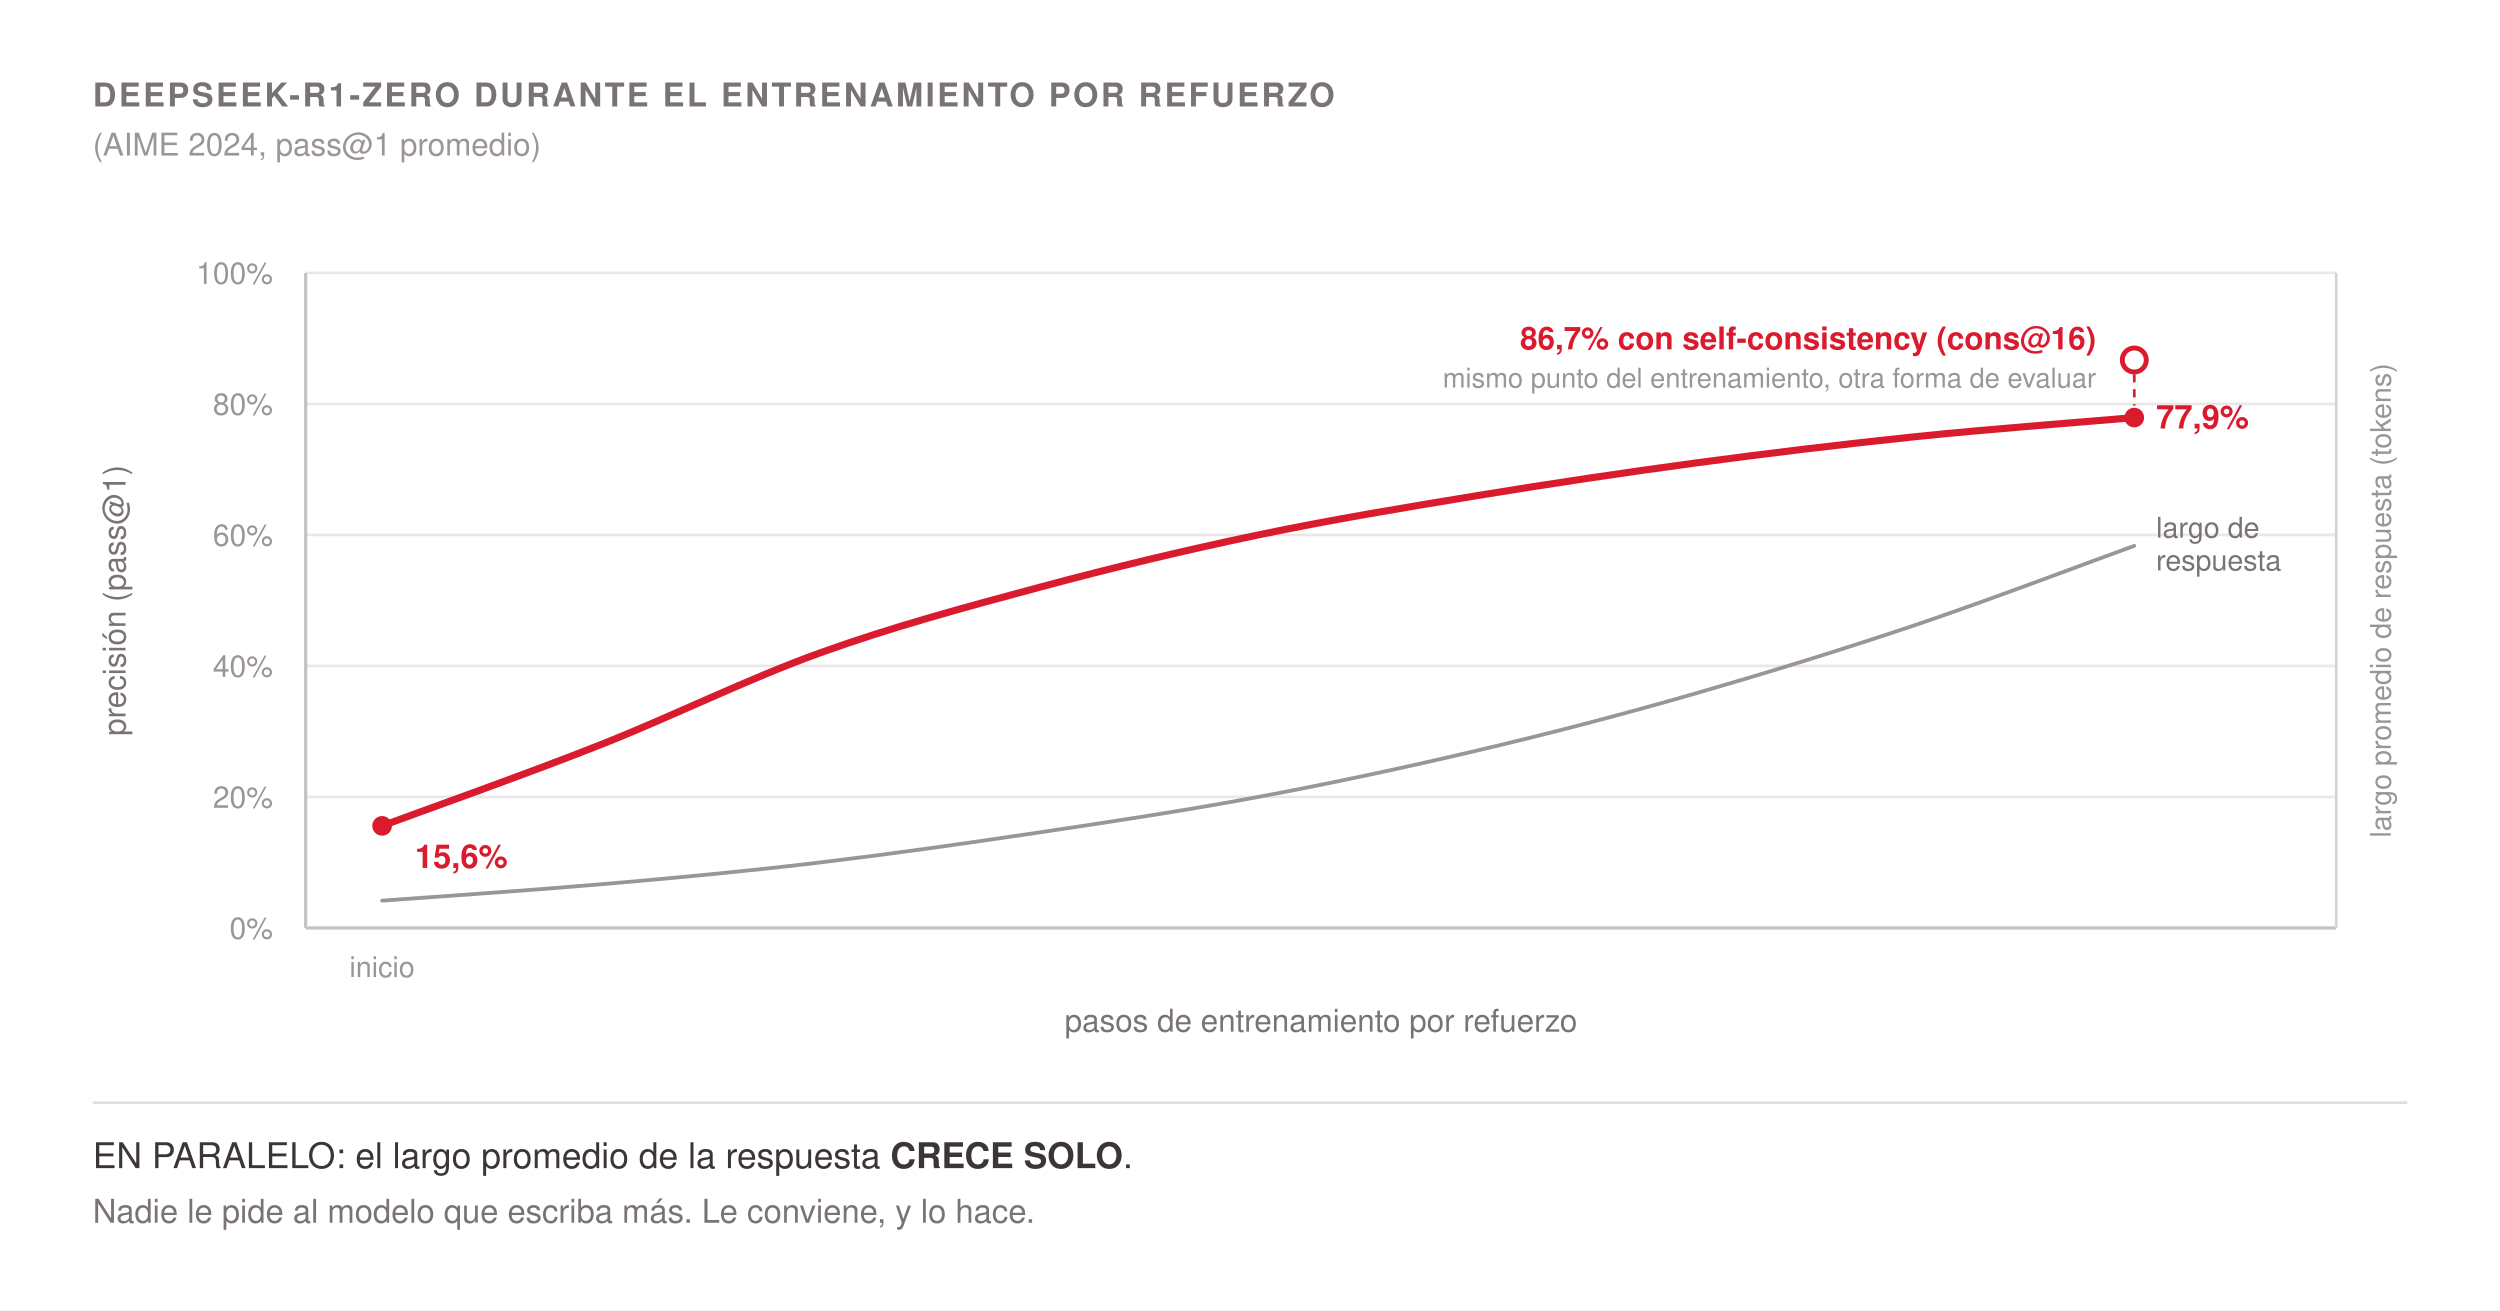
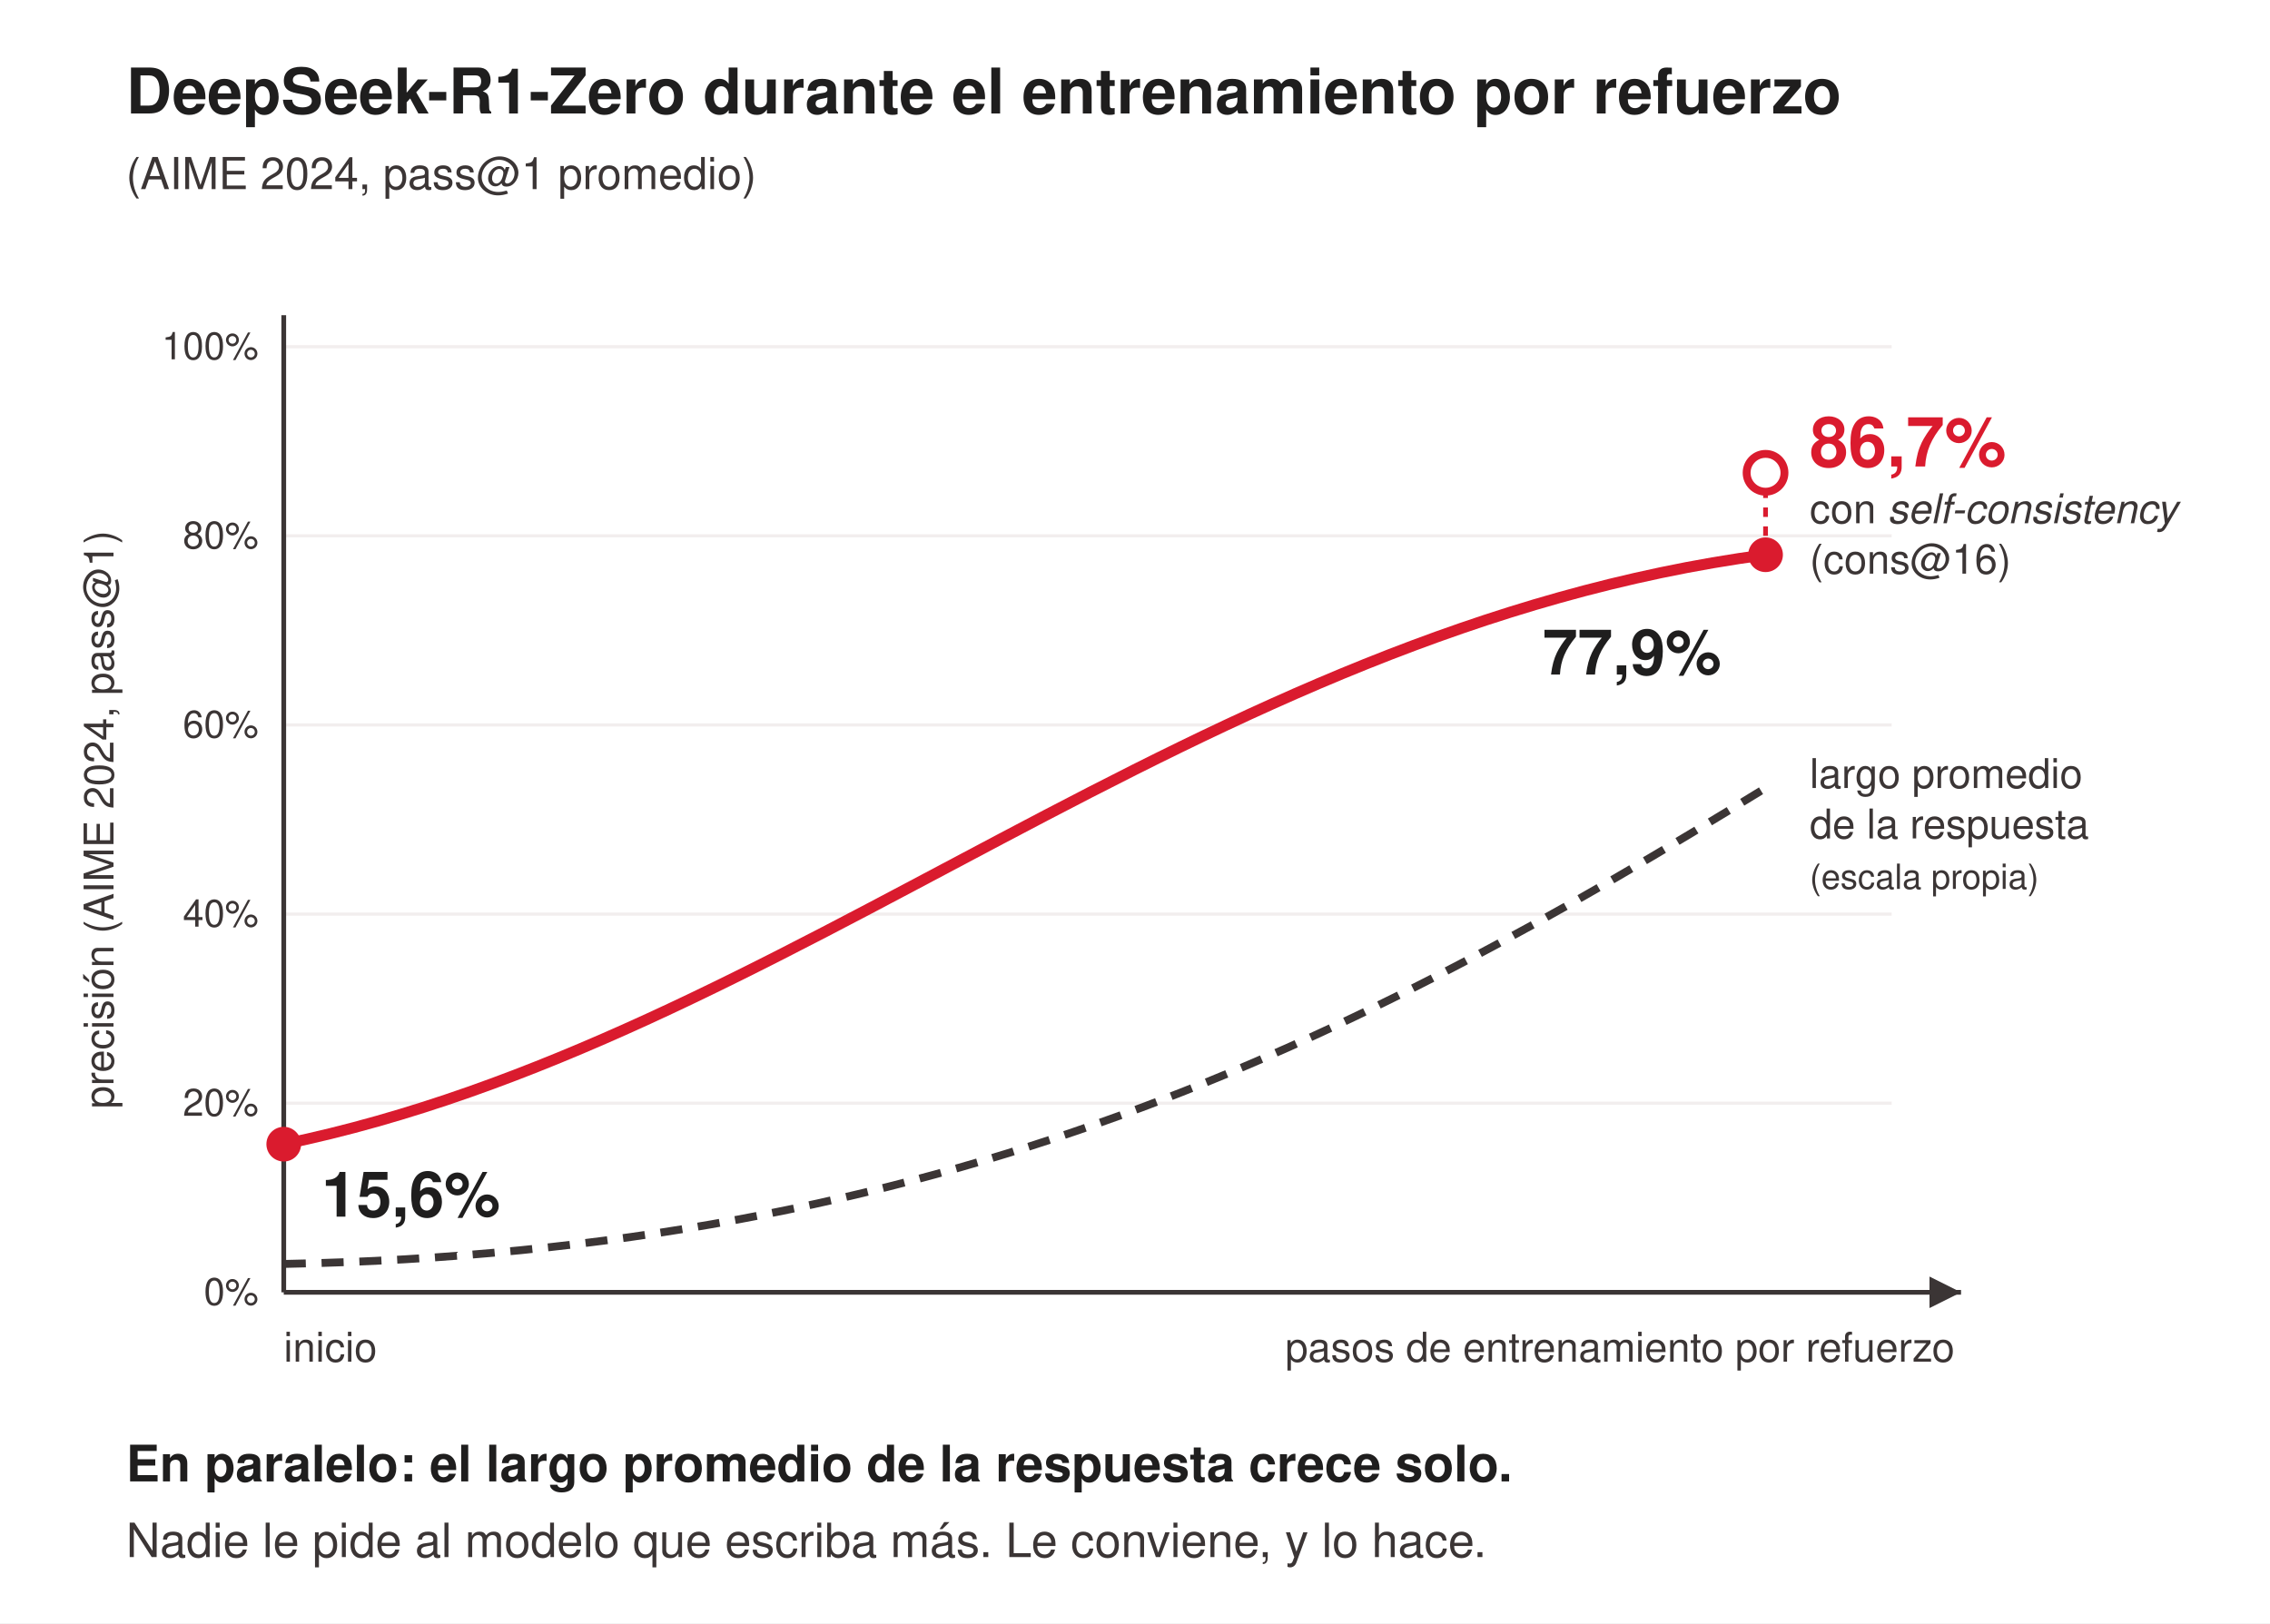
- <svg xmlns="http://www.w3.org/2000/svg" viewBox="0 0 916 480" font-family="Helvetica, Arial, sans-serif" fill="#3B3535">
-   <rect x="0" y="0" width="916" height="480" fill="#ffffff" />
-   <text x="34" y="39" font-size="12" font-weight="700" fill="#7A7373" letter-spacing="0.9">DEEPSEEK-R1-ZERO DURANTE EL ENTRENAMIENTO POR REFUERZO</text>
-   <text x="34" y="57" font-size="11.5" fill="#9C9595">(AIME 2024, pass@1 promedio)</text>
-   <line x1="112" y1="292" x2="856" y2="292" stroke="#EBE7E7" stroke-width="1" />
-   <line x1="112" y1="244" x2="856" y2="244" stroke="#EBE7E7" stroke-width="1" />
-   <line x1="112" y1="196" x2="856" y2="196" stroke="#EBE7E7" stroke-width="1" />
-   <line x1="112" y1="148" x2="856" y2="148" stroke="#EBE7E7" stroke-width="1" />
-   <line x1="112" y1="100" x2="856" y2="100" stroke="#EBE7E7" stroke-width="1" />
-   <line x1="112" y1="100" x2="112" y2="340" stroke="#C9C2C2" stroke-width="1.2" />
-   <line x1="112" y1="340" x2="856" y2="340" stroke="#C9C2C2" stroke-width="1.2" />
-   <line x1="856" y1="100" x2="856" y2="340" stroke="#D9D3D3" stroke-width="1" />
-   <text x="100" y="344" font-size="11" fill="#9C9595" text-anchor="end">0%</text>
-   <text x="100" y="296" font-size="11" fill="#9C9595" text-anchor="end">20%</text>
-   <text x="100" y="248" font-size="11" fill="#9C9595" text-anchor="end">40%</text>
-   <text x="100" y="200" font-size="11" fill="#9C9595" text-anchor="end">60%</text>
-   <text x="100" y="152" font-size="11" fill="#9C9595" text-anchor="end">80%</text>
-   <text x="100" y="104" font-size="11" fill="#9C9595" text-anchor="end">100%</text>
-   <text transform="translate(46 220) rotate(-90)" font-size="11.5" fill="#7A7373" text-anchor="middle">precisión (pass@1)</text>
-   <text transform="translate(876 220) rotate(-90)" font-size="10.5" fill="#9C9595" text-anchor="middle">largo promedio de respuesta (tokens)</text>
-   <text x="140" y="358" font-size="10.5" fill="#9C9595" text-anchor="middle">inicio</text>
-   <text x="484" y="378" font-size="11.5" fill="#7A7373" text-anchor="middle">pasos de entrenamiento por refuerzo</text>
-   <path d="M 140.0 330.0 C 153.4 329.0 193.5 326.3 220.2 324.0 C 247.0 321.7 273.8 319.2 300.5 316.0 C 327.2 312.8 354.0 309.0 380.8 305.0 C 407.5 301.0 434.2 297.0 461.0 292.0 C 487.8 287.0 514.5 281.3 541.2 275.0 C 568.0 268.7 594.8 261.7 621.5 254.0 C 648.2 246.3 675.0 238.0 701.8 229.0 C 728.5 220.0 768.6 204.8 782.0 200.0" fill="none" stroke="#9C9595" stroke-width="1.4" stroke-linecap="round" />
-   <text x="790" y="197" font-size="10.5" fill="#7A7373">largo de</text>
-   <text x="790" y="209" font-size="10.5" fill="#7A7373">respuesta</text>
-   <path d="M 140.0 302.6 C 153.4 297.6 193.5 283.4 220.2 272.8 C 247.0 262.2 273.8 248.8 300.5 239.2 C 327.2 229.6 354.0 222.4 380.8 215.2 C 407.5 208.0 434.2 201.6 461.0 196.0 C 487.8 190.4 514.5 186.0 541.2 181.6 C 568.0 177.2 594.8 173.2 621.5 169.6 C 648.2 166.0 675.0 162.8 701.8 160.0 C 728.5 157.2 768.6 154.2 782.0 153.0" fill="none" stroke="#DA1B2E" stroke-width="2.6" stroke-linecap="round" />
-   <circle cx="140" cy="302.6" r="3.6" fill="#DA1B2E" />
-   <text x="152" y="318" font-size="12" font-weight="700" fill="#DA1B2E">15,6%</text>
-   <circle cx="782" cy="153.0" r="3.6" fill="#DA1B2E" />
-   <text x="790" y="157" font-size="12" font-weight="700" fill="#DA1B2E">77,9%</text>
-   <line x1="782" y1="137.1" x2="782" y2="148.6" stroke="#DA1B2E" stroke-width="1" stroke-dasharray="3 2.5" />
-   <circle cx="782" cy="131.9" r="4.4" fill="#ffffff" stroke="#DA1B2E" stroke-width="1.8" />
-   <text x="768" y="128" font-size="11.5" font-weight="700" fill="#DA1B2E" text-anchor="end">86,7% con self-consistency (cons@16)</text>
-   <text x="768" y="142" font-size="10" fill="#9C9595" text-anchor="end">mismo punto del entrenamiento, otra forma de evaluar</text>
-   <line x1="34" y1="404" x2="882" y2="404" stroke="#E3DEDE" stroke-width="1" />
-   <text x="34" y="428" font-size="13" fill="#3B3535">EN PARALELO: el largo promedio de la respuesta <tspan font-weight="700">CRECE SOLO</tspan>.</text>
-   <text x="34" y="448" font-size="12" fill="#7A7373">Nadie le pide al modelo que escriba más. Le conviene, y lo hace.</text>
+ <svg xmlns="http://www.w3.org/2000/svg" viewBox="0 0 720 515" font-family="Helvetica, Arial, sans-serif" fill="#3B3535" font-size="14">
+   <defs>
+     <marker id="ah" markerUnits="userSpaceOnUse" markerWidth="12" markerHeight="12" refX="10" refY="6" orient="auto">
+       <path d="M0,1 L10,6 L0,11 Z" fill="#3B3535" />
+     </marker>
+   </defs>
+   <rect x="0" y="0" width="720" height="515" fill="#ffffff" />
+   <text x="40" y="36" font-size="20" font-weight="bold" fill="#1F1E1E">DeepSeek-R1-Zero durante el entrenamiento por refuerzo</text>
+   <text x="40" y="60" font-size="14">(AIME 2024, pass@1 promedio)</text>
+   <g stroke="#F2EEEE" stroke-width="1">
+     <line x1="90" y1="110" x2="600" y2="110" />
+     <line x1="90" y1="170" x2="600" y2="170" />
+     <line x1="90" y1="230" x2="600" y2="230" />
+     <line x1="90" y1="290" x2="600" y2="290" />
+     <line x1="90" y1="350" x2="600" y2="350" />
+   </g>
+   <g font-size="12" text-anchor="end">
+     <text x="82" y="114">100%</text>
+     <text x="82" y="174">80%</text>
+     <text x="82" y="234">60%</text>
+     <text x="82" y="294">40%</text>
+     <text x="82" y="354">20%</text>
+     <text x="82" y="414">0%</text>
+   </g>
+   <text transform="translate(36,260) rotate(-90)" text-anchor="middle" font-size="13">precisión (AIME 2024, pass@1)</text>
+   <line x1="90" y1="100" x2="90" y2="410" stroke="#3B3535" stroke-width="1.5" />
+   <line x1="90" y1="410" x2="622" y2="410" stroke="#3B3535" stroke-width="1.5" marker-end="url(#ah)" />
+   <text x="90" y="432" font-size="13">inicio</text>
+   <text x="620" y="432" font-size="13" text-anchor="end">pasos de entrenamiento por refuerzo</text>
+   <path d="M90,401 C300,397 430,330 560,250" fill="none" stroke="#3B3535" stroke-width="2.5" stroke-dasharray="7 5" />
+   <text x="574" y="250" font-size="13">largo promedio</text>
+   <text x="574" y="266" font-size="13">de la respuesta</text>
+   <text x="574" y="282" font-size="11">(escala propia)</text>
+   <path d="M90,363 C250,330 380,200 560,176" fill="none" stroke="#DA1B2E" stroke-width="3.5" />
+   <line x1="560" y1="170" x2="560" y2="156" stroke="#DA1B2E" stroke-width="1.5" stroke-dasharray="3 3" />
+   <circle cx="90" cy="363" r="5.5" fill="#DA1B2E" />
+   <circle cx="560" cy="176" r="5.5" fill="#DA1B2E" />
+   <circle cx="560" cy="150" r="6" fill="#ffffff" stroke="#DA1B2E" stroke-width="2.5" />
+   <text x="102" y="386" font-size="20" font-weight="bold" fill="#1F1E1E">15,6%</text>
+   <text x="546" y="214" font-size="20" font-weight="bold" fill="#1F1E1E" text-anchor="end">77,9%</text>
+   <text x="574" y="148" font-size="22" font-weight="bold" fill="#DA1B2E">86,7%</text>
+   <text x="574" y="166" font-size="13">con <tspan font-style="italic">self-consistency</tspan>
+   </text>
+   <text x="574" y="182" font-size="13">(cons@16)</text>
+   <text x="40" y="470" font-size="16" font-weight="bold" fill="#1F1E1E">En paralelo: el largo promedio de la respuesta crece solo.</text>
+   <text x="40" y="494" font-size="15">Nadie le pide al modelo que escriba más. Le conviene, y lo hace.</text>
</svg>
